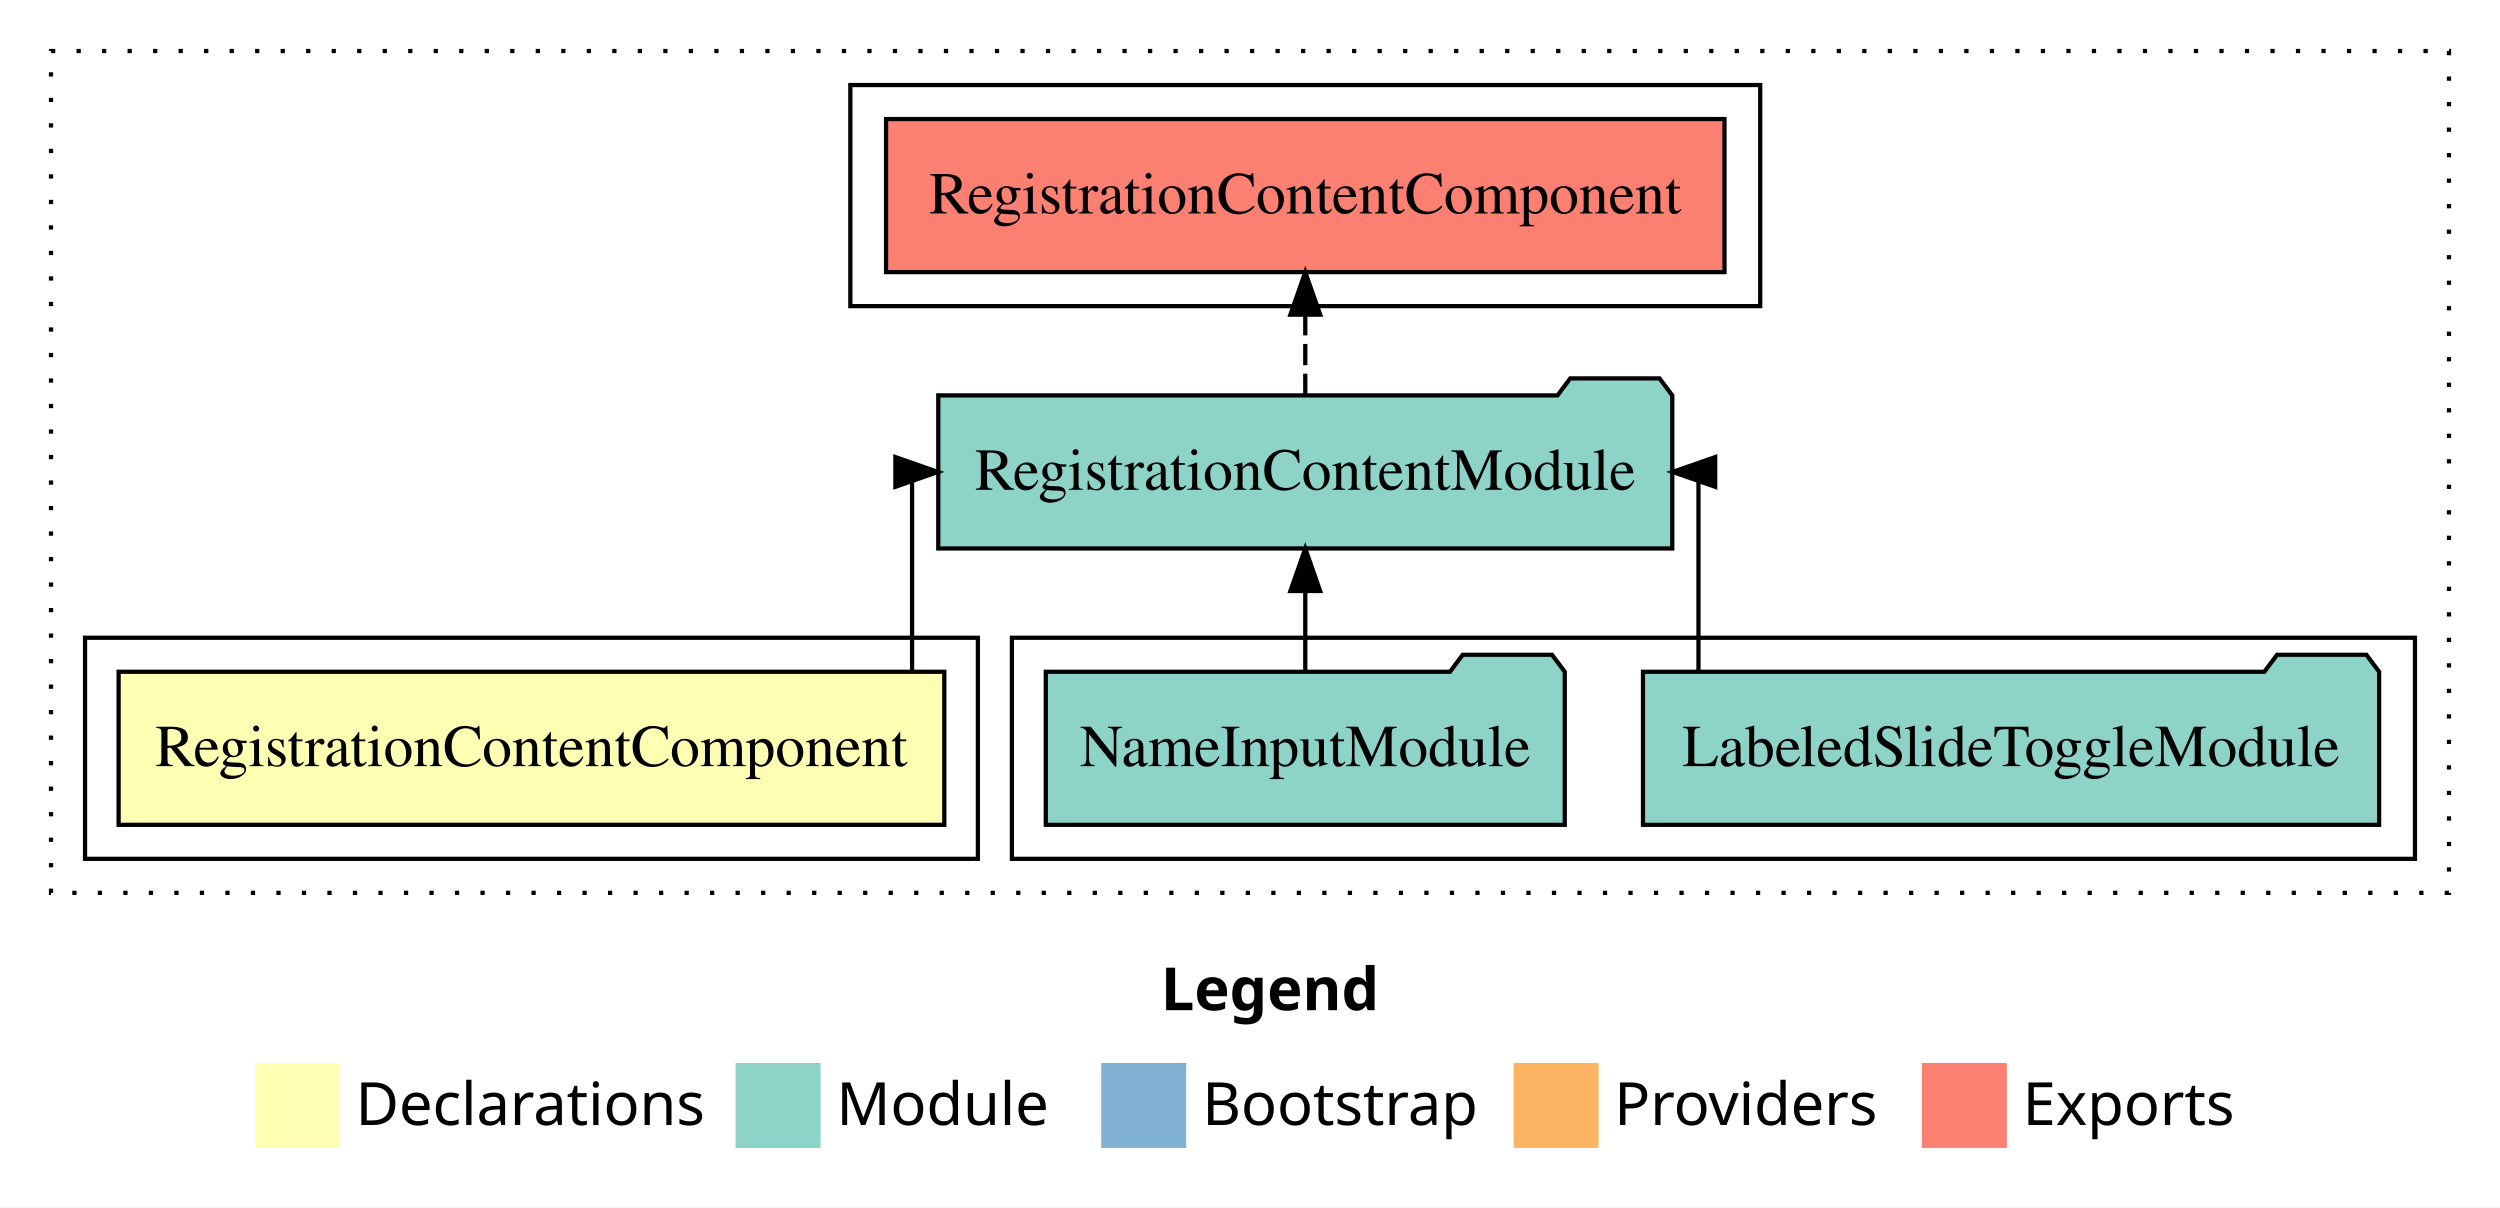
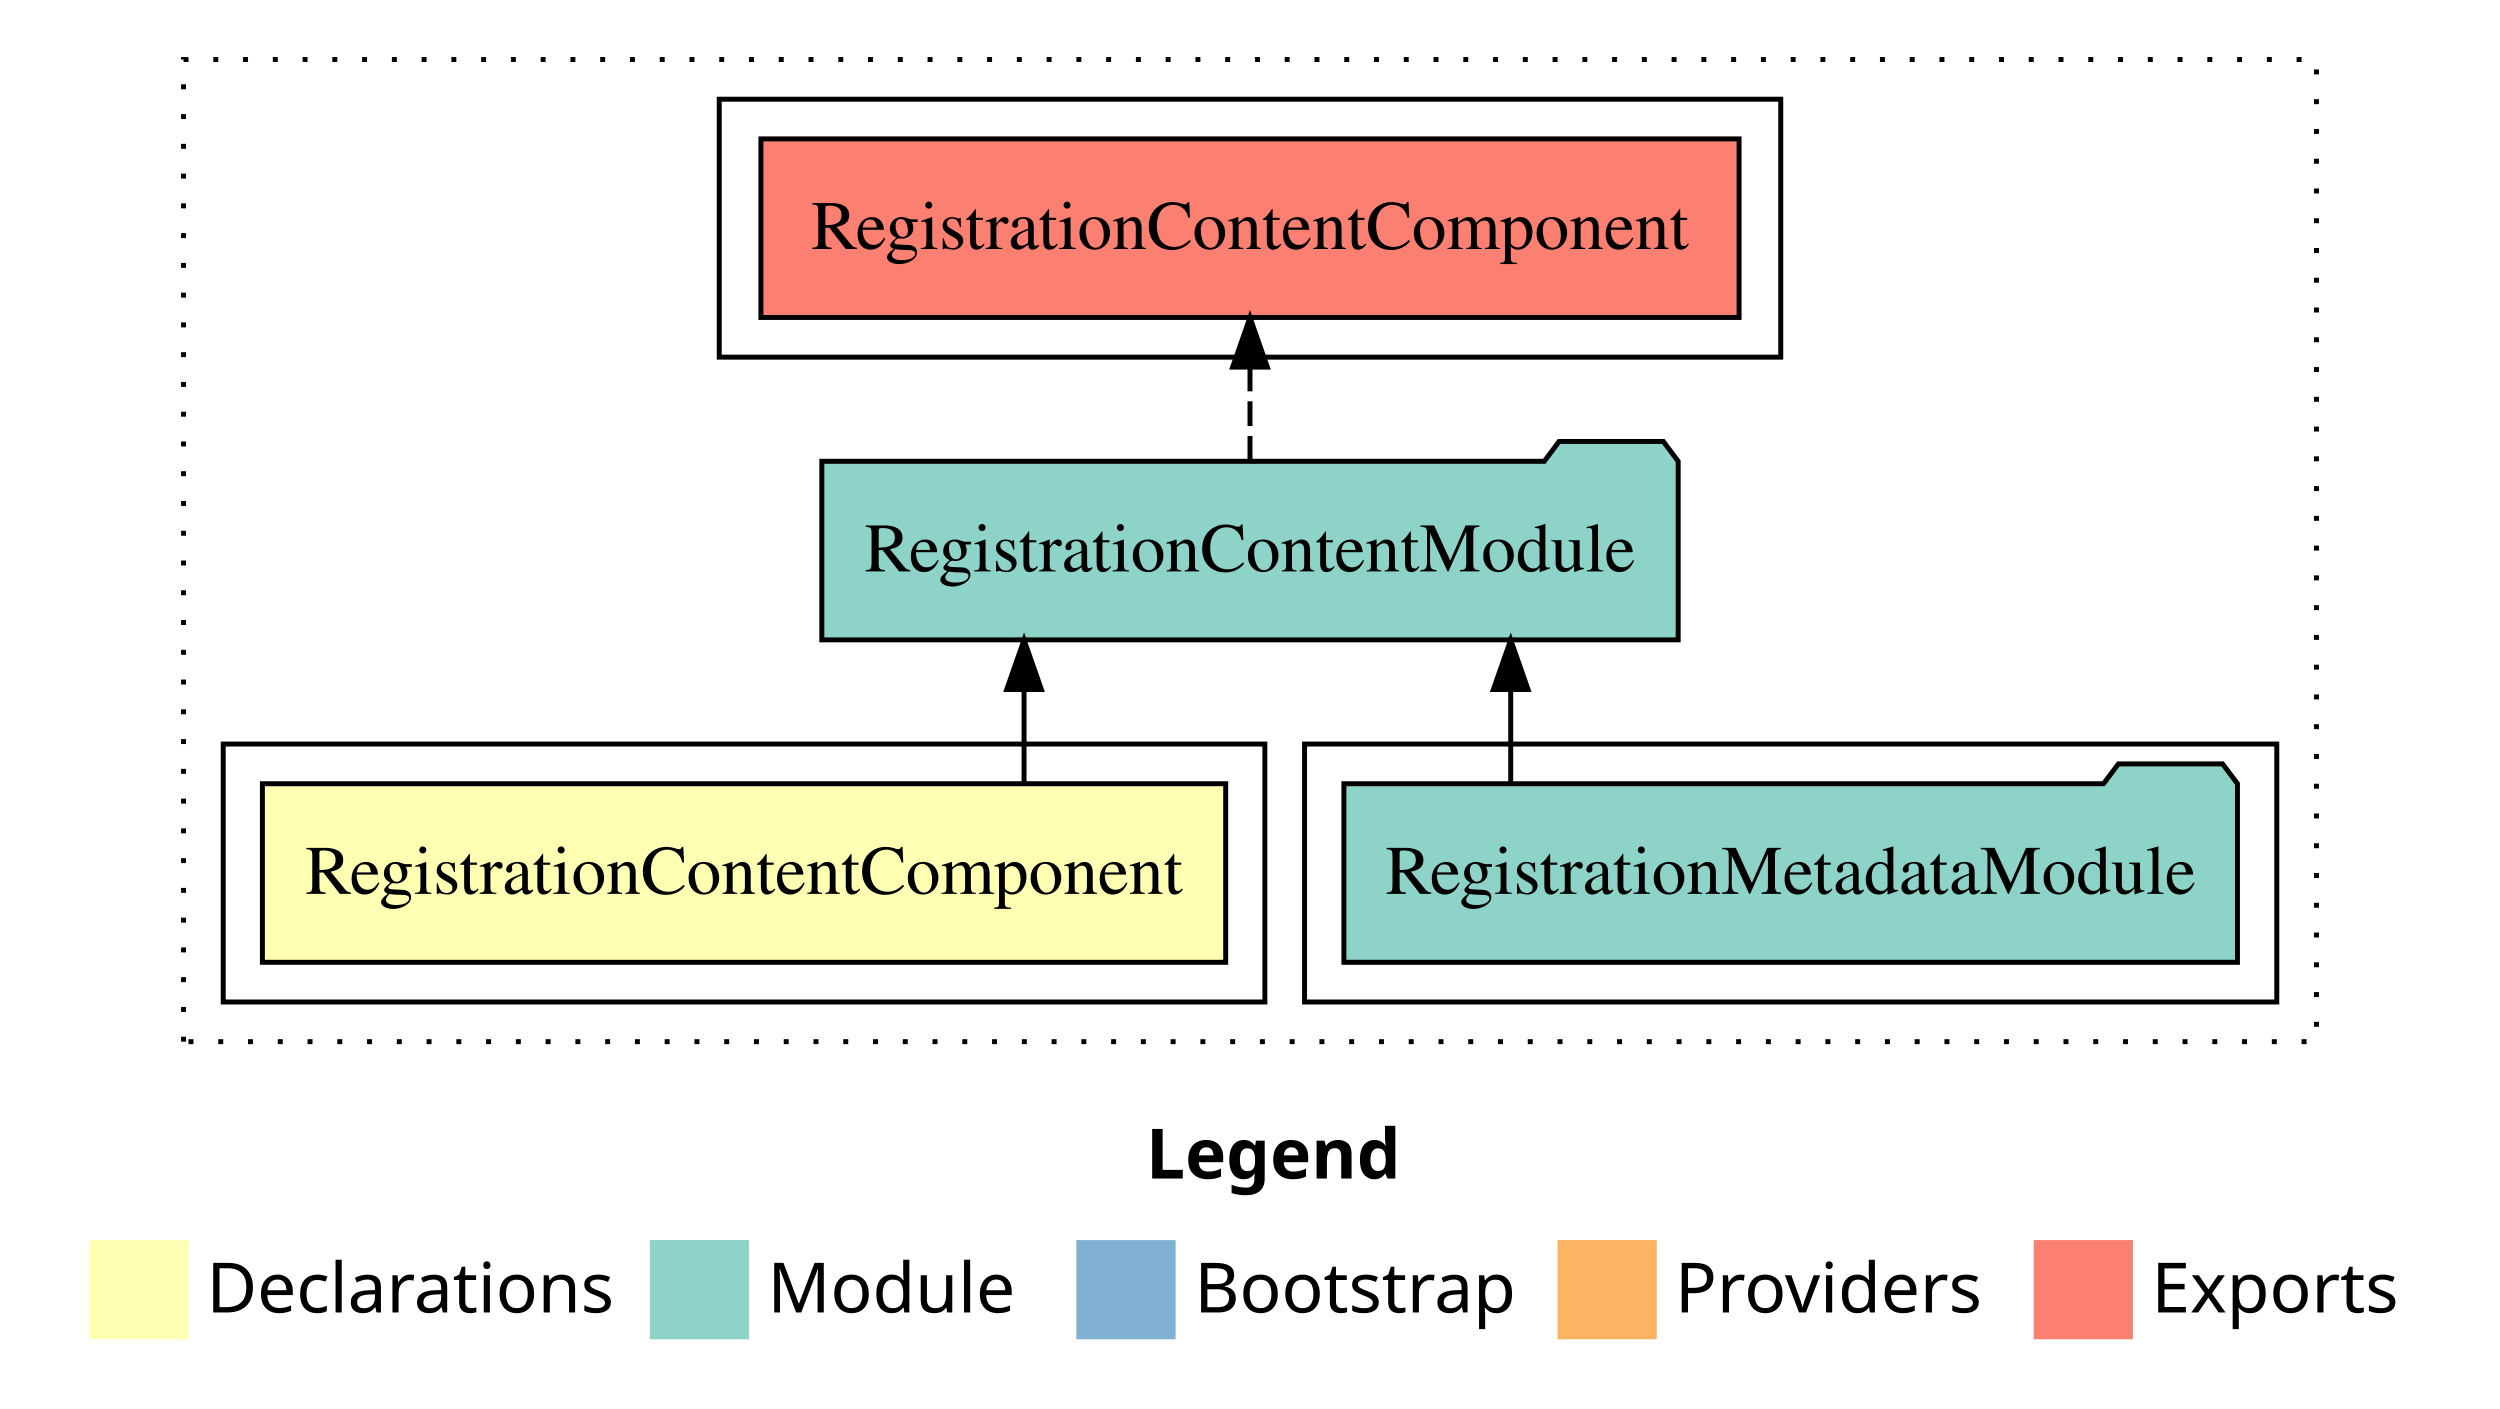
- <svg xmlns="http://www.w3.org/2000/svg" width="588pt" height="284pt" viewBox="0.00 0.00 588.00 284.00">
+ <svg xmlns="http://www.w3.org/2000/svg" width="504pt" height="284pt" viewBox="0.00 0.00 504.00 284.00">
  <g id="graph0" class="graph" transform="scale(1 1) rotate(0) translate(4 280)">
-     <polygon fill="white" stroke="transparent" points="-4,4 -4,-280 584,-280 584,4 -4,4" />
-     <text text-anchor="start" x="269.01" y="-42.4" font-family="Times-12" font-weight="bold" font-size="14.00">Legend</text>
-     <polygon fill="#ffffb3" stroke="transparent" points="56,-10 56,-30 76,-30 76,-10 56,-10" />
-     <text text-anchor="start" x="79.63" y="-15.4" font-family="Times-12" font-size="14.00">  Declarations</text>
-     <polygon fill="#8dd3c7" stroke="transparent" points="169,-10 169,-30 189,-30 189,-10 169,-10" />
-     <text text-anchor="start" x="192.73" y="-15.4" font-family="Times-12" font-size="14.00">  Module</text>
-     <polygon fill="#80b1d3" stroke="transparent" points="255,-10 255,-30 275,-30 275,-10 255,-10" />
-     <text text-anchor="start" x="278.78" y="-15.4" font-family="Times-12" font-size="14.00">  Bootstrap</text>
-     <polygon fill="#fdb462" stroke="transparent" points="352,-10 352,-30 372,-30 372,-10 352,-10" />
-     <text text-anchor="start" x="375.67" y="-15.4" font-family="Times-12" font-size="14.00">  Providers</text>
-     <polygon fill="#fb8072" stroke="transparent" points="448,-10 448,-30 468,-30 468,-10 448,-10" />
-     <text text-anchor="start" x="471.73" y="-15.4" font-family="Times-12" font-size="14.00">  Exports</text>
+     <polygon fill="white" stroke="transparent" points="-4,4 -4,-280 500,-280 500,4 -4,4" />
+     <text text-anchor="start" x="227.01" y="-42.4" font-family="Times-12" font-weight="bold" font-size="14.00">Legend</text>
+     <polygon fill="#ffffb3" stroke="transparent" points="14,-10 14,-30 34,-30 34,-10 14,-10" />
+     <text text-anchor="start" x="37.63" y="-15.4" font-family="Times-12" font-size="14.00">  Declarations</text>
+     <polygon fill="#8dd3c7" stroke="transparent" points="127,-10 127,-30 147,-30 147,-10 127,-10" />
+     <text text-anchor="start" x="150.73" y="-15.4" font-family="Times-12" font-size="14.00">  Module</text>
+     <polygon fill="#80b1d3" stroke="transparent" points="213,-10 213,-30 233,-30 233,-10 213,-10" />
+     <text text-anchor="start" x="236.78" y="-15.4" font-family="Times-12" font-size="14.00">  Bootstrap</text>
+     <polygon fill="#fdb462" stroke="transparent" points="310,-10 310,-30 330,-30 330,-10 310,-10" />
+     <text text-anchor="start" x="333.67" y="-15.4" font-family="Times-12" font-size="14.00">  Providers</text>
+     <polygon fill="#fb8072" stroke="transparent" points="406,-10 406,-30 426,-30 426,-10 406,-10" />
+     <text text-anchor="start" x="429.73" y="-15.4" font-family="Times-12" font-size="14.00">  Exports</text>
    <g id="clust1" class="cluster">
-       <polygon fill="none" stroke="black" stroke-dasharray="1,5" points="8,-70 8,-268 572,-268 572,-70 8,-70" />
+       <polygon fill="none" stroke="black" stroke-dasharray="1,5" points="33,-70 33,-268 463,-268 463,-70 33,-70" />
    </g>
    <g id="clust4" class="cluster">
-       <polygon fill="none" stroke="black" points="234,-78 234,-130 564,-130 564,-78 234,-78" />
+       <polygon fill="none" stroke="black" points="259,-78 259,-130 455,-130 455,-78 259,-78" />
+     </g>
+     <g id="clust5" class="cluster">
+       <polygon fill="none" stroke="black" points="141,-208 141,-260 355,-260 355,-208 141,-208" />
    </g>
    <g id="clust2" class="cluster">
-       <polygon fill="none" stroke="black" points="16,-78 16,-130 226,-130 226,-78 16,-78" />
-     </g>
-     <g id="clust5" class="cluster">
-       <polygon fill="none" stroke="black" points="196,-208 196,-260 410,-260 410,-208 196,-208" />
+       <polygon fill="none" stroke="black" points="41,-78 41,-130 251,-130 251,-78 41,-78" />
    </g>
    <g id="node1" class="node">
-       <polygon fill="#ffffb3" stroke="black" points="218.1,-122 23.9,-122 23.9,-86 218.1,-86 218.1,-122" />
-       <text text-anchor="middle" x="121" y="-99.8" font-family="Times,serif" font-size="14.00">RegistrationContentComponent</text>
+       <polygon fill="#ffffb3" stroke="black" points="243.1,-122 48.9,-122 48.9,-86 243.1,-86 243.1,-122" />
+       <text text-anchor="middle" x="146" y="-99.8" font-family="Times,serif" font-size="14.00">RegistrationContentComponent</text>
    </g>
    <g id="node2" class="node">
-       <polygon fill="#8dd3c7" stroke="black" points="389.32,-187 386.32,-191 365.32,-191 362.32,-187 216.68,-187 216.68,-151 389.32,-151 389.32,-187" />
-       <text text-anchor="middle" x="303" y="-164.8" font-family="Times,serif" font-size="14.00">RegistrationContentModule</text>
+       <polygon fill="#8dd3c7" stroke="black" points="334.32,-187 331.32,-191 310.32,-191 307.32,-187 161.68,-187 161.68,-151 334.32,-151 334.32,-187" />
+       <text text-anchor="middle" x="248" y="-164.8" font-family="Times,serif" font-size="14.00">RegistrationContentModule</text>
    </g>
    <g id="edge1" class="edge">
-       <path fill="none" stroke="black" d="M210.52,-122.11C210.52,-141.34 210.52,-169 210.52,-169 210.52,-169 211.13,-169 211.13,-169" />
-       <polygon fill="black" stroke="black" points="206.59,-172.5 216.59,-169 206.59,-165.5 206.59,-172.5" />
+       <path fill="none" stroke="black" d="M202.45,-122.11C202.45,-122.11 202.45,-140.99 202.45,-140.99" />
+       <polygon fill="black" stroke="black" points="198.95,-140.99 202.45,-150.99 205.95,-140.99 198.95,-140.99" />
    </g>
-     <g id="node5" class="node">
-       <polygon fill="#fb8072" stroke="black" points="401.6,-252 204.4,-252 204.4,-216 401.6,-216 401.6,-252" />
-       <text text-anchor="middle" x="303" y="-229.8" font-family="Times,serif" font-size="14.00">RegistrationContentComponent </text>
+     <g id="node4" class="node">
+       <polygon fill="#fb8072" stroke="black" points="346.6,-252 149.4,-252 149.4,-216 346.6,-216 346.6,-252" />
+       <text text-anchor="middle" x="248" y="-229.8" font-family="Times,serif" font-size="14.00">RegistrationContentComponent </text>
    </g>
-     <g id="edge4" class="edge">
-       <path fill="none" stroke="black" stroke-dasharray="5,2" d="M303,-187.11C303,-187.11 303,-205.99 303,-205.99" />
-       <polygon fill="black" stroke="black" points="299.5,-205.99 303,-215.99 306.5,-205.99 299.5,-205.99" />
+     <g id="edge3" class="edge">
+       <path fill="none" stroke="black" stroke-dasharray="5,2" d="M248,-187.11C248,-187.11 248,-205.99 248,-205.99" />
+       <polygon fill="black" stroke="black" points="244.5,-205.99 248,-215.99 251.5,-205.99 244.5,-205.99" />
    </g>
    <g id="node3" class="node">
-       <polygon fill="#8dd3c7" stroke="black" points="555.57,-122 552.57,-126 531.57,-126 528.57,-122 382.43,-122 382.43,-86 555.57,-86 555.57,-122" />
-       <text text-anchor="middle" x="469" y="-99.8" font-family="Times,serif" font-size="14.00">LabeledSlideToggleModule</text>
+       <polygon fill="#8dd3c7" stroke="black" points="447.07,-122 444.07,-126 423.07,-126 420.07,-122 266.93,-122 266.93,-86 447.07,-86 447.07,-122" />
+       <text text-anchor="middle" x="357" y="-99.8" font-family="Times,serif" font-size="14.00">RegistrationMetadataModule</text>
    </g>
    <g id="edge2" class="edge">
-       <path fill="none" stroke="black" d="M395.48,-122.11C395.48,-141.34 395.48,-169 395.48,-169 395.48,-169 394.87,-169 394.87,-169" />
-       <polygon fill="black" stroke="black" points="399.41,-165.5 389.41,-169 399.41,-172.5 399.41,-165.5" />
-     </g>
-     <g id="node4" class="node">
-       <polygon fill="#8dd3c7" stroke="black" points="364.03,-122 361.03,-126 340.03,-126 337.03,-122 241.97,-122 241.97,-86 364.03,-86 364.03,-122" />
-       <text text-anchor="middle" x="303" y="-99.8" font-family="Times,serif" font-size="14.00">NameInputModule</text>
-     </g>
-     <g id="edge3" class="edge">
-       <path fill="none" stroke="black" d="M303,-122.11C303,-122.11 303,-140.99 303,-140.99" />
-       <polygon fill="black" stroke="black" points="299.5,-140.99 303,-150.99 306.5,-140.99 299.5,-140.99" />
+       <path fill="none" stroke="black" d="M300.56,-122.11C300.56,-122.11 300.56,-140.99 300.56,-140.99" />
+       <polygon fill="black" stroke="black" points="297.06,-140.99 300.56,-150.99 304.06,-140.99 297.06,-140.99" />
    </g>
  </g>
</svg>
